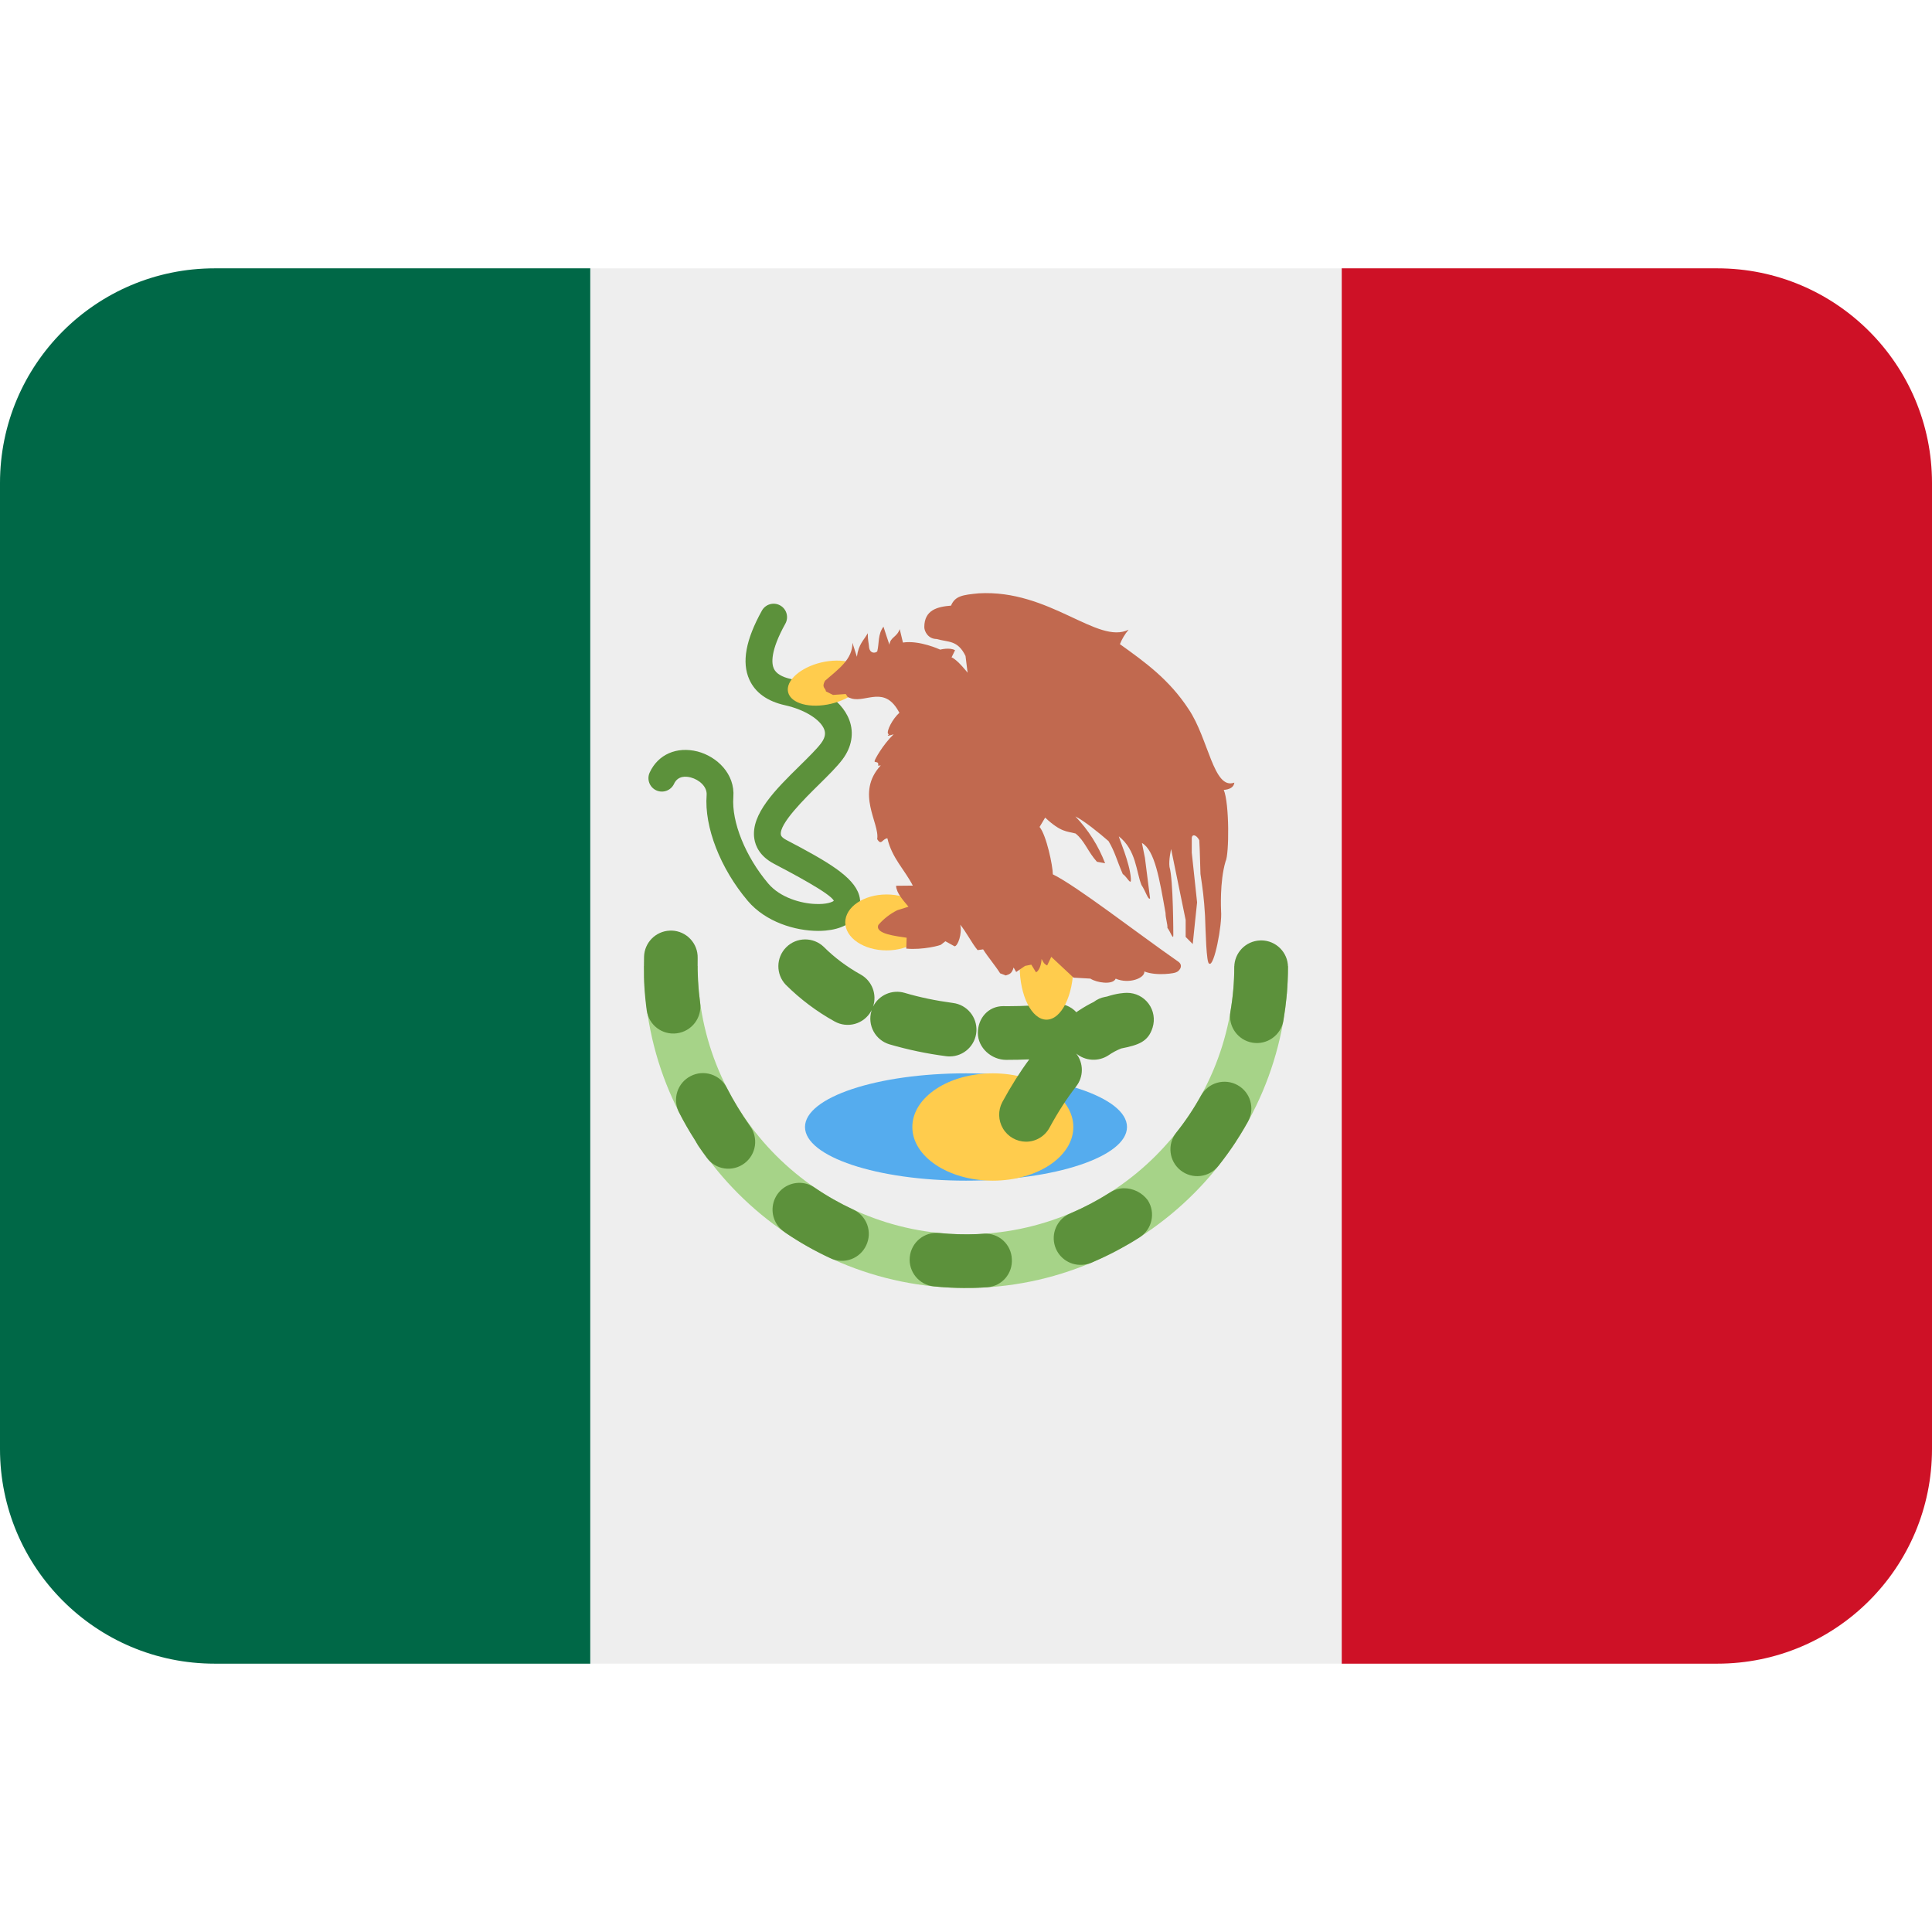
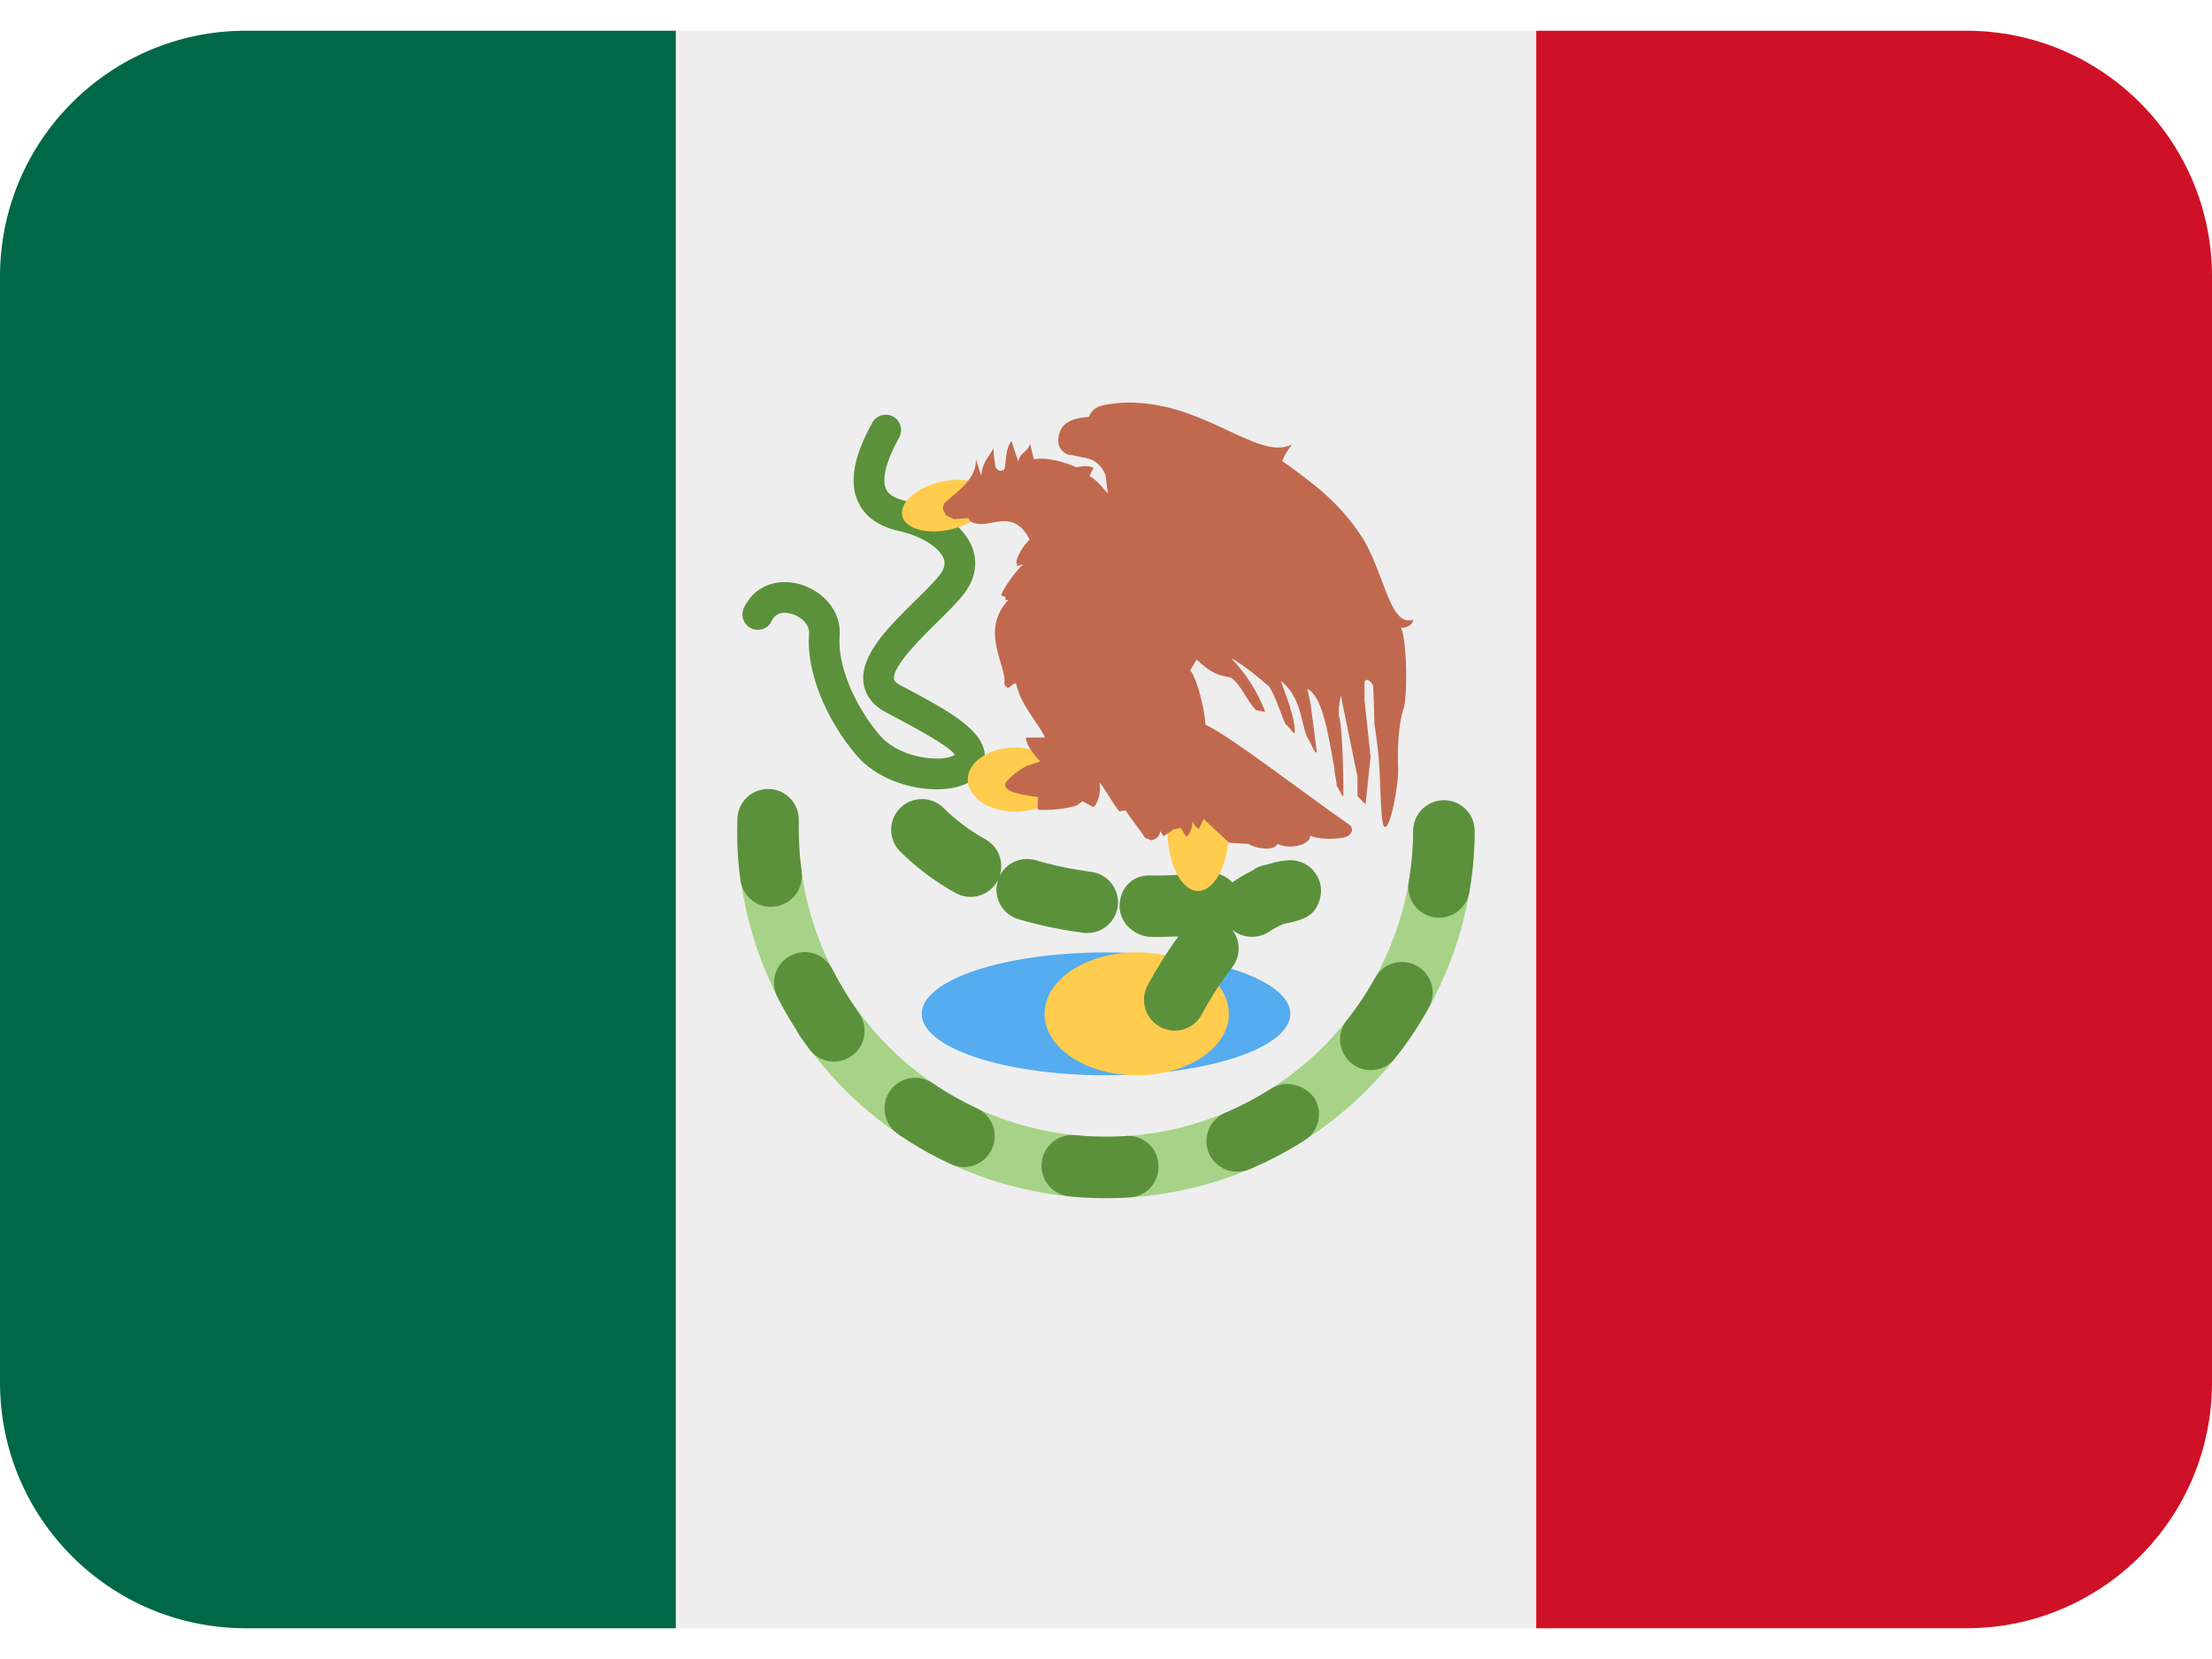
- <svg xmlns="http://www.w3.org/2000/svg" width="800px" height="800px" viewBox="0 0 36 36" aria-hidden="true" role="img" class="iconify iconify--twemoji" preserveAspectRatio="xMidYMid meet">
+ <svg xmlns="http://www.w3.org/2000/svg" width="800px" height="600px" viewBox="0 5 36 26" aria-hidden="true" role="img" class="iconify iconify--twemoji" preserveAspectRatio="xMidYMid meet">
  <path fill="#006847" d="M4 5a4 4 0 0 0-4 4v18a4 4 0 0 0 4 4h7V5H4z" />
  <path fill="#CE1126" d="M32 5h-7v26h7a4 4 0 0 0 4-4V9a4 4 0 0 0-4-4z" />
  <path fill="#EEE" d="M11 5h14v26H11z" />
  <path fill="#A6D388" d="M23 18a5 5 0 1 1-10 0h-1a6 6 0 0 0 12 0h-1z" />
  <path d="M13.543 20.269a.498.498 0 0 0-.673-.218a.5.5 0 0 0-.219.673c.09.177.189.35.296.516v.001l.004.006v.001l.008.011v.001l.003.006l.001.002l.004.005v.001l.003.005v.002l.003.005l.001.002l.003.005l.001.002l.003.004l.002.003l.002.003l.001.003l.003.005l.001.001l.002.003l.003.006l.001.002l.003.005l.001.002l.007.01v.001l.005.007v.001c.052.077.105.151.161.226a.497.497 0 0 0 .697.101a.499.499 0 0 0 .103-.699a5.96 5.96 0 0 1-.43-.71zm-.497-1.582a5.282 5.282 0 0 1-.046-.833a.5.5 0 0 0-.485-.514l-.036.001a.5.5 0 0 0-.478.485a8.061 8.061 0 0 0-.001.311v.09l.001.005v.028l.001.003l-.001.002v.003l.001.002v.029l.001.003v.011l.001.019l.001.009v.011c.009.16.025.319.046.477a.5.5 0 0 0 .562.425a.503.503 0 0 0 .433-.567zm5.294 4.3l-.006.001l-.124.008a5.087 5.087 0 0 1-.71-.021a.5.5 0 0 0-.1.995l.125.011l.004.001l.002-.001l.003.001h.002l.006.001h.006l.003.001h.001l.006-.001l.003.001h.005l.006.001l.005.001h.013l.006.001h.013c.152.01.305.015.459.012h.039l.007-.001l.006.001h.015l.005-.001h.019l.006-.001h.001l.005.001l.001-.001l.006.001h.001l.005-.001h.008l.006-.001h.006l.001.001l.006-.001h.007l.005-.001h.02l.005-.001h.004l.004-.001l.004.001h.005l.004-.001h.005c.042-.001.085-.005.127-.007a.494.494 0 0 0 .453-.526a.493.493 0 0 0-.514-.473zm-2.439-.448a5.07 5.07 0 0 1-.724-.411a.495.495 0 0 0-.303-.087a.5.5 0 0 0-.263.911l.001.001l.006.003l.006.006l.006.004l.006.005c.266.181.548.34.842.476a.498.498 0 0 0 .663-.243a.498.498 0 0 0-.24-.665zm5.03-.398a.498.498 0 0 0-.248.08a5.142 5.142 0 0 1-.734.387a.498.498 0 0 0 .213.96a.528.528 0 0 0 .173-.038l.134-.06h.002l.006-.004l.002-.001l.004-.002h.004l.004-.002l.002-.002l.006-.001l.002-.002l.003-.002l.005-.002l.003-.001l.005-.002l.002-.001l.005-.002l.002-.001c.003-.002.003-.003.005-.003l.002-.001l.006-.003h.002l.006-.003l.006-.003l.002-.001l.005-.003l.002-.001l.006-.003l.001-.001l.007-.001l.007-.004l.002-.001l.004-.003h.002l.006-.004l.008-.002l.006-.004h.001l.007-.004l.001-.001l.014-.006l.007-.003l.014-.008l.008-.003l.006-.003h.001l.014-.008v-.001l.006-.002h.001l.022-.012l.007-.002l.014-.008l.007-.004h.001c.001-.001.003-.002.007-.002c.002-.003.004-.004.006-.005l.008-.004l.006-.003v-.001l.014-.006h.001l.007-.004l.001-.001l.005-.003h.001l.007-.004l.006-.003h.002l.006-.004v-.001l.007-.003l.001-.001l.006-.003v-.001l.006-.002l.002-.001l.004-.003l.003-.001l.005-.003l.002-.001l.005-.003l.002-.001l.006-.002c-.001-.001 0-.001.001-.001l.006-.003l.002-.001l.004-.003l.002-.001l.006-.003l.002-.001c0-.002.002-.002.004-.003l.003-.001l.004-.002l.003-.002l.004-.002l.003-.002l.003-.002l.003-.003l.005-.001l.004-.001l.002-.002l.004-.002l.004-.003l.002-.001l.004-.002l.004-.003l.003-.002c.002.001.003 0 .005-.001l.002-.002l.004-.002l.003-.002l.003-.002l.004-.002l.004-.003l.002-.001c.002-.001.006-.001.008-.003c-.002-.001-.002-.001 0-.001l.004-.002l.007-.005l.002-.001l.007-.003v-.001l.012-.006l.008-.005a.095.095 0 0 1 .02-.011h.001c.063-.038.128-.077.19-.117a.5.5 0 0 0 .152-.69a.554.554 0 0 0-.457-.225zm2.571-4.618l-.024.001a.5.5 0 0 0-.479.498c0 .277-.025.557-.072.829a.5.5 0 0 0 .987.168v-.005l.001-.002l.001-.002l-.001-.002l.001-.002v-.002l.001-.002v-.003l.001-.002v-.009c.002-.001.002-.003.002-.004v-.006a6.23 6.23 0 0 0 .052-.391l-.001-.001l.001-.003v-.001l.001-.004v-.011l.002-.003v-.001l-.001-.003v-.002l.001-.003v-.004l.002-.001l-.002-.003v-.004c.002-.001.002-.002.002-.003v-.019l.002-.003v-.001a6.22 6.22 0 0 0 .021-.495a.5.5 0 0 0-.498-.499zm-.443 2.696a.5.5 0 0 0-.68.196a4.853 4.853 0 0 1-.463.692a.5.5 0 0 0 .783.622c.116-.146.227-.299.33-.455c.002-.007.007-.014.011-.02l.001-.001l.004-.006v-.001l.004-.007c.002-.002.004-.004.004-.006l.001.001l.004-.006v-.001a.01.01 0 0 0 .003-.007l.002-.001l.004-.006v-.001c.002-.001.002-.003.003-.005l.001-.001l.004-.006l.001-.002l.002-.005l.003-.002l.002-.005h.002l.002-.006l.001-.002l.004-.004l.001-.002c.001-.002.001-.004.003-.005l.001-.003l.004-.003c0-.001 0-.002.002-.003v-.004l.003-.002l.003-.005l.001-.002l.003-.006l.002-.002l.002-.004l.002-.003c0-.001 0-.002.002-.003c0-.001 0-.002.002-.003l.003-.005l.001-.003l.002-.003l.002-.003c.002-.001.002-.002.002-.003c.002-.001.002-.002.002-.004l.002-.003l.003-.004l.003-.004v-.003l.002-.003l.003-.004l.003-.003v-.003l.004-.005v-.003c.002-.001.003-.002.003-.004l.002-.002l.002-.003l.003-.005l.002-.003v-.002l.004-.005c0-.001 0-.002.002-.003l.001-.003l.003-.004l.002-.004l.002-.003c.001-.001 0-.003.002-.004c0-.001 0-.002.002-.002l.002-.005l.002-.002l.002-.006l.002-.001l.002-.004l.002-.002l.002-.005l.002-.002l.002-.006c.002-.001 0-.002 0-.002l.004-.005l.001-.002l.004-.005v-.001l.003-.006l.002-.002l.002-.006v-.001l.005-.005l.003-.006v-.001l.004-.007l.002-.001l.025-.047a.498.498 0 0 0-.199-.672z" fill="#5C913B" />
  <ellipse fill="#55ACEE" cx="18" cy="21" rx="3" ry="1" />
  <ellipse fill="#FFCC4D" cx="18.5" cy="21" rx="1.5" ry="1" />
  <path fill="#5C913B" d="M19.117 21.274a.503.503 0 0 1-.44-.739c.16-.294.328-.561.502-.795a10 10 0 0 1-.43.009c-.276 0-.528-.225-.528-.501s.195-.5.472-.5l.082.001c.296 0 .6-.018.872-.043a.49.49 0 0 1 .41.156c.014-.011.028-.022.043-.031c.1-.066.193-.119.28-.161a.49.49 0 0 1 .211-.094l.036-.007c.188-.061.32-.069.373-.069a.498.498 0 0 1 .477.647c-.082.266-.265.326-.586.39a1.2 1.2 0 0 0-.238.128a.507.507 0 0 1-.599-.034a.499.499 0 0 1-.002.614c-.17.217-.337.475-.496.768a.498.498 0 0 1-.439.261zm-1.42-1.589a.497.497 0 0 1-.066-.004a6.98 6.98 0 0 1-1.056-.221a.5.5 0 0 1-.337-.622l.006-.02l-.012.023a.5.5 0 0 1-.681.192a4.126 4.126 0 0 1-.907-.681a.5.5 0 0 1 .707-.707c.197.197.428.37.688.515a.5.5 0 0 1 .229.597a.5.5 0 0 1 .59-.256c.276.082.579.145.9.188a.5.5 0 0 1-.061.996zm-2.452-2.339c-.426 0-.977-.165-1.311-.559c-.512-.604-.813-1.379-.767-1.973c.012-.159-.143-.287-.295-.327c-.087-.023-.24-.037-.312.118a.25.25 0 0 1-.454-.21c.156-.339.506-.49.892-.392c.358.093.701.415.667.85c-.036.462.226 1.109.65 1.61c.223.264.611.371.875.381c.215.011.324-.038.347-.059c-.056-.133-.797-.523-1.113-.689c-.269-.141-.349-.335-.369-.472c-.067-.455.4-.916.852-1.36c.159-.157.31-.305.392-.414c.093-.123.078-.205.06-.256c-.069-.187-.368-.372-.728-.452c-.333-.074-.558-.235-.668-.479c-.145-.321-.068-.741.234-1.285a.25.25 0 1 1 .437.243c-.285.512-.257.744-.215.837c.042.092.149.157.32.195c.423.094.932.345 1.088.767c.089.241.044.501-.128.73c-.104.139-.268.3-.441.471c-.258.254-.739.727-.708.931c.006.042.061.079.107.102c.751.394 1.25.679 1.352 1.028a.456.456 0 0 1-.042.359c-.097.169-.299.273-.585.299c-.043.004-.09.006-.137.006z" />
  <ellipse fill="#FFCC4D" cx="19.5" cy="18" rx=".5" ry="1" />
  <path fill="#FFCC4D" d="M17.292 17.188c0 .288-.345.521-.771.521c-.425 0-.771-.233-.771-.521s.345-.521.771-.521c.425 0 .771.233.771.521zm-1.187-4.627c.05.212-.227.46-.619.553c-.392.093-.75-.004-.801-.216c-.05-.213.227-.461.618-.554c.393-.092.752.004.802.217z" />
  <path fill="#C1694F" d="M22.533 17.955c.09.07.243-.729.22-.978c0-.017-.029-.546.083-.924c.069-.128.073-1.083-.033-1.334c.084-.007.185-.034.197-.136c-.388.143-.479-.817-.852-1.369c-.362-.553-.811-.875-1.28-1.211a.979.979 0 0 1 .162-.27c-.575.288-1.471-.755-2.795-.677c-.297.029-.438.047-.514.229c-.247.02-.498.076-.498.401c0 .078.071.22.229.221c.216.063.392.014.539.316l.039.312s-.193-.247-.299-.286l.065-.133c-.1-.058-.277-.011-.277-.011s-.385-.18-.694-.132l-.06-.25c-.054.154-.175.146-.192.291c-.034-.104-.079-.233-.111-.337c-.109.148-.077.308-.116.462c-.042.036-.128.037-.15-.062c-.011-.122-.026-.133-.026-.278c-.078.137-.172.204-.203.439l-.083-.26c.003.307-.261.49-.511.707c-.071.13.011.131.017.198l.132.066l.237-.017c.039.049.007.053.11.084c.276.077.62-.254.89.267c-.124.104-.249.347-.209.393c.05 0-.1.07.102.006c-.21.204-.352.473-.352.489c-.024.058.084-.008.062.097l.05-.006c-.479.518-.016 1.075-.067 1.374c.08.129.09-.003.19-.016c.084.368.326.591.474.882l-.312.003c.007.138.132.269.231.39l-.209.066a1.128 1.128 0 0 0-.352.274c-.069.168.333.208.527.238l-.007.203c.303.029.653-.061.653-.078l.076-.059l.171.094c.057 0 .146-.228.105-.403c.11.131.214.342.324.474l.103-.014c.094.149.223.297.317.446l.105.04c.061-.021.113-.028.146-.148l.048.084l.166-.114l.116-.023l.087.142c.051-.019.101-.13.104-.248c.052.103.066.095.104.122l.077-.162l.415.388l.314.018c.112.076.419.124.471.001c.252.108.549-.014.534-.134c.232.092.589.03.589.015c.043-.005.153-.113.049-.194c-.767-.534-1.904-1.418-2.343-1.631c0-.158-.119-.727-.247-.883l.104-.174c.299.279.407.252.566.296c.17.135.229.34.399.527l.152.028a2.583 2.583 0 0 0-.554-.873c.164.082.436.301.618.46c.12.201.155.361.265.613c.08.051.162.238.151.083c-.019-.291-.224-.752-.224-.785c.326.258.322.66.421.905c.083.124.125.29.161.251l-.096-.756l-.056-.277c.241.139.327.669.44 1.305c0 .101.041.212.035.277c.052.064.111.241.11.136c0 0 0-1.034-.071-1.271c-.018-.127.03-.333.03-.333c.088.429.182.894.271 1.322v.315l.132.133c.025-.26.055-.518.081-.776l-.099-.925v-.264c-.002-.093.085-.076.14.03c.013.227.013.404.022.63c.039.258.066.447.085.776c.011.266.023.904.079.893z" />
</svg>
